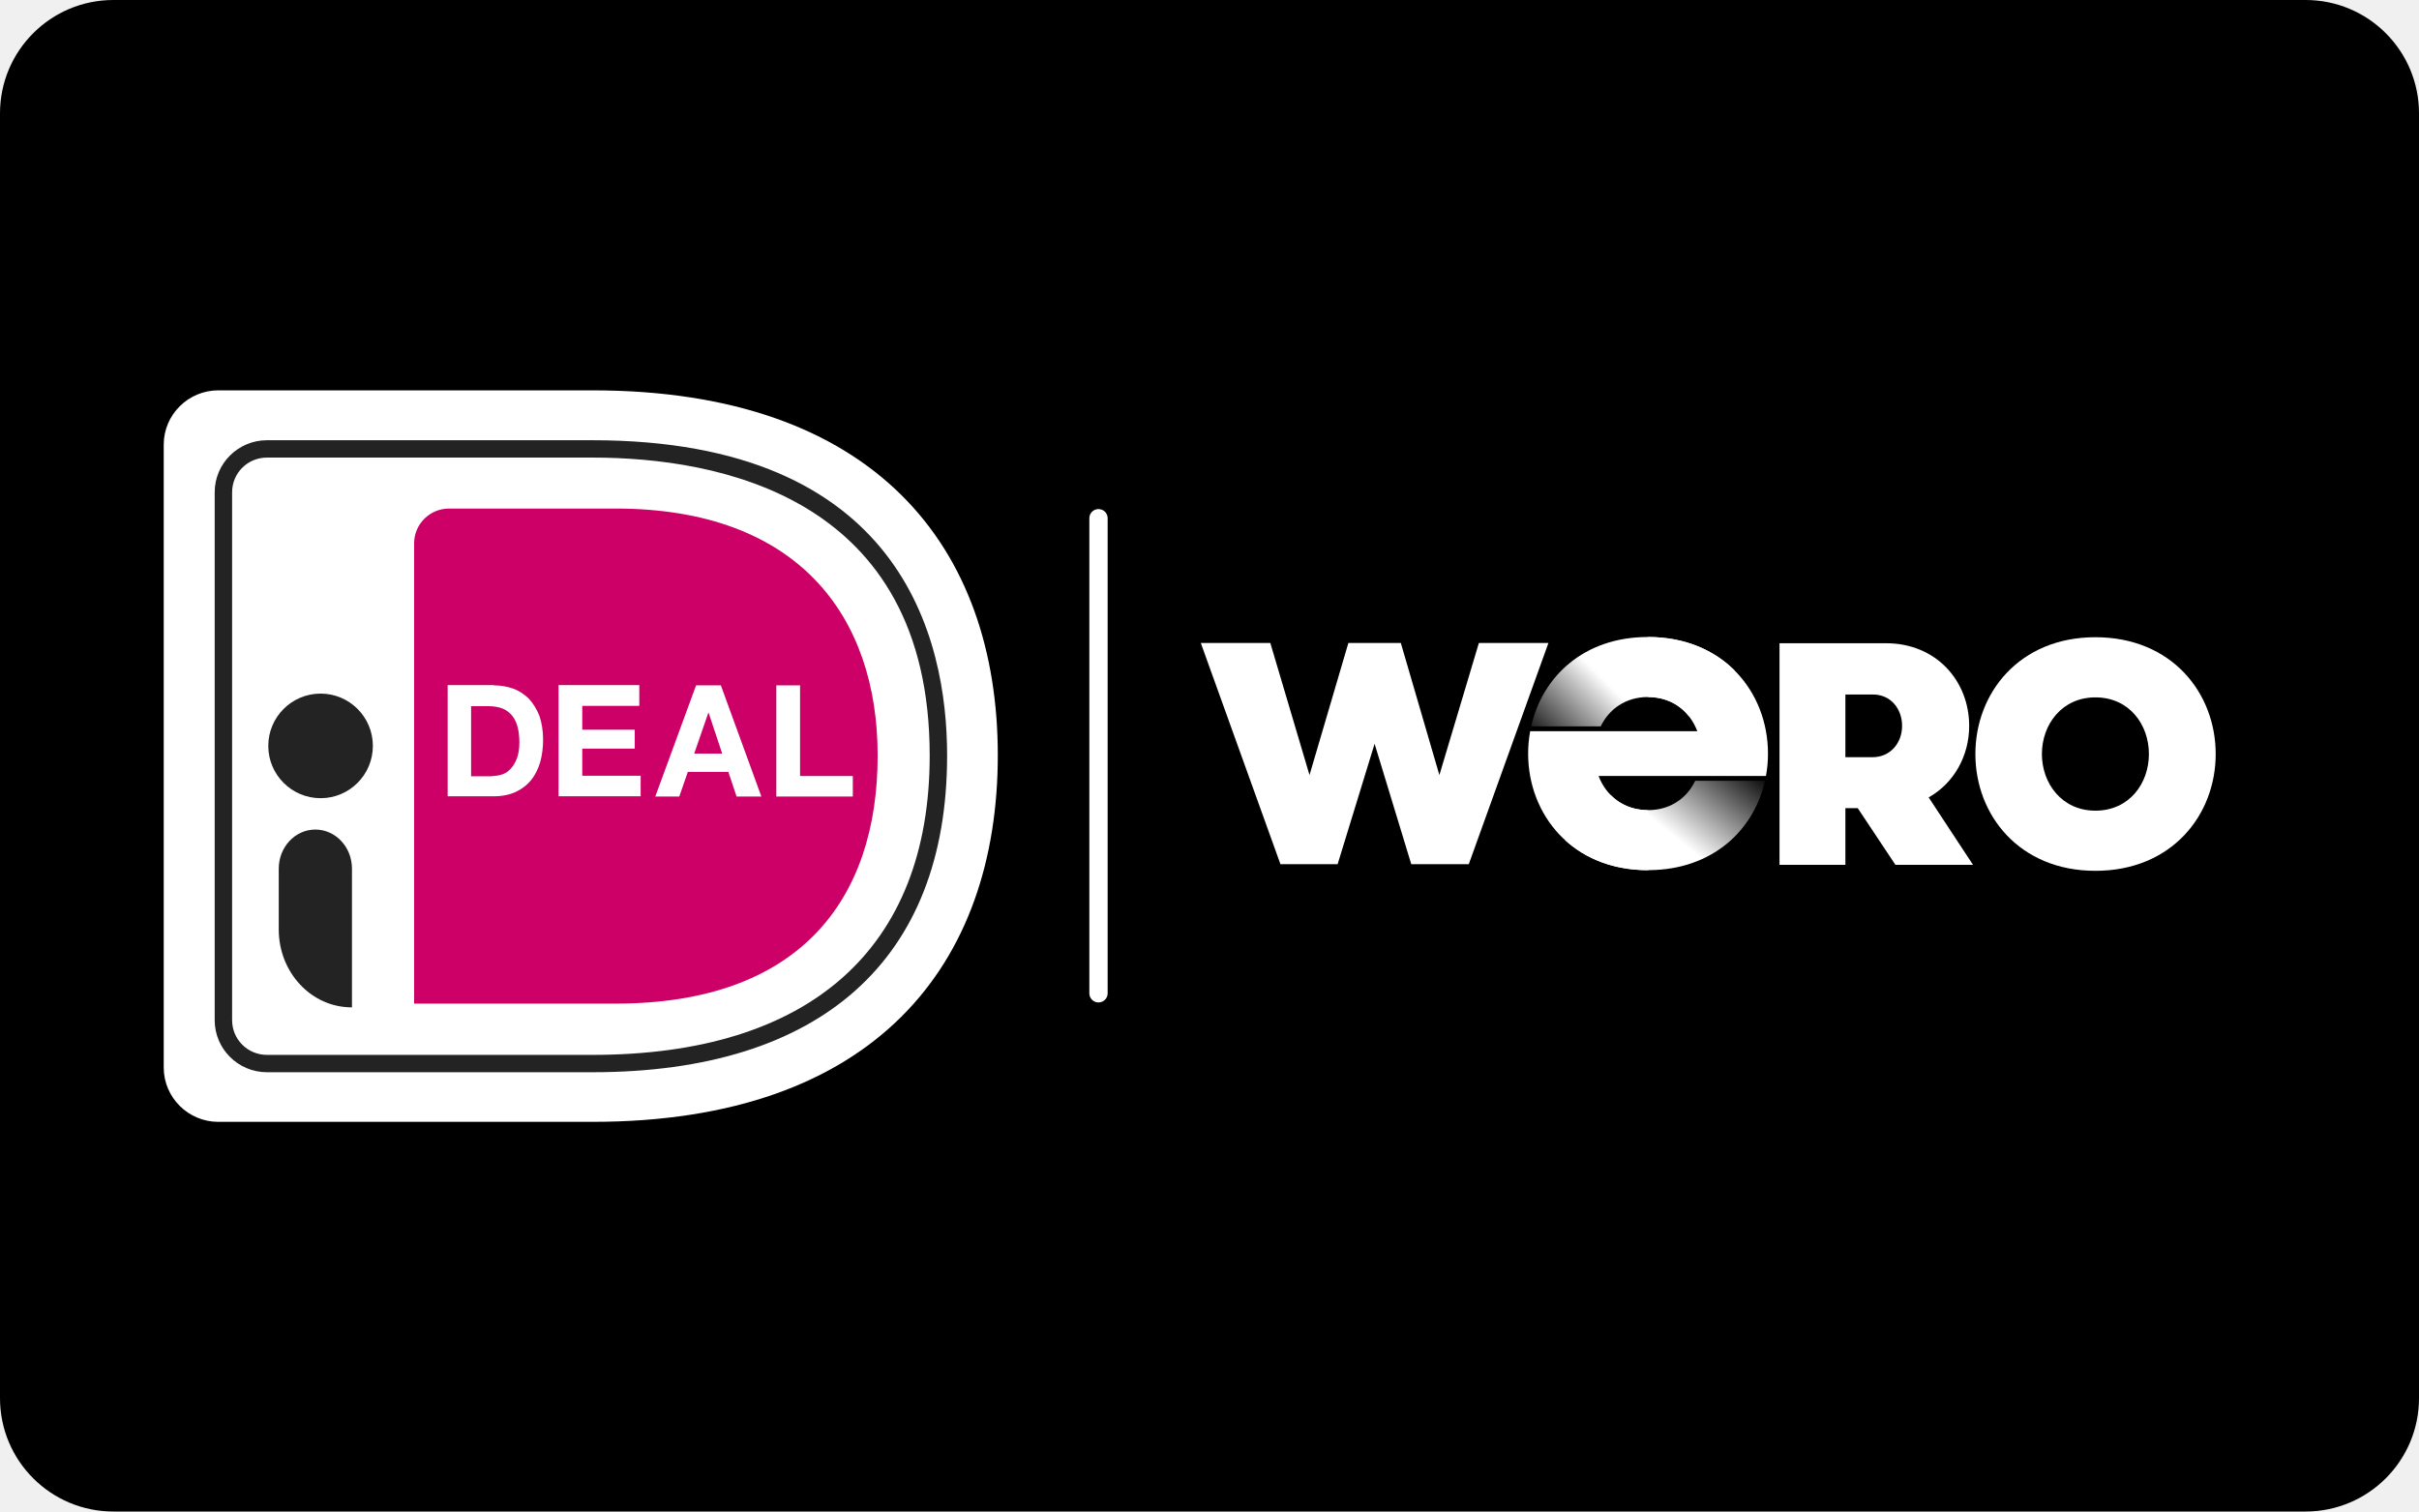
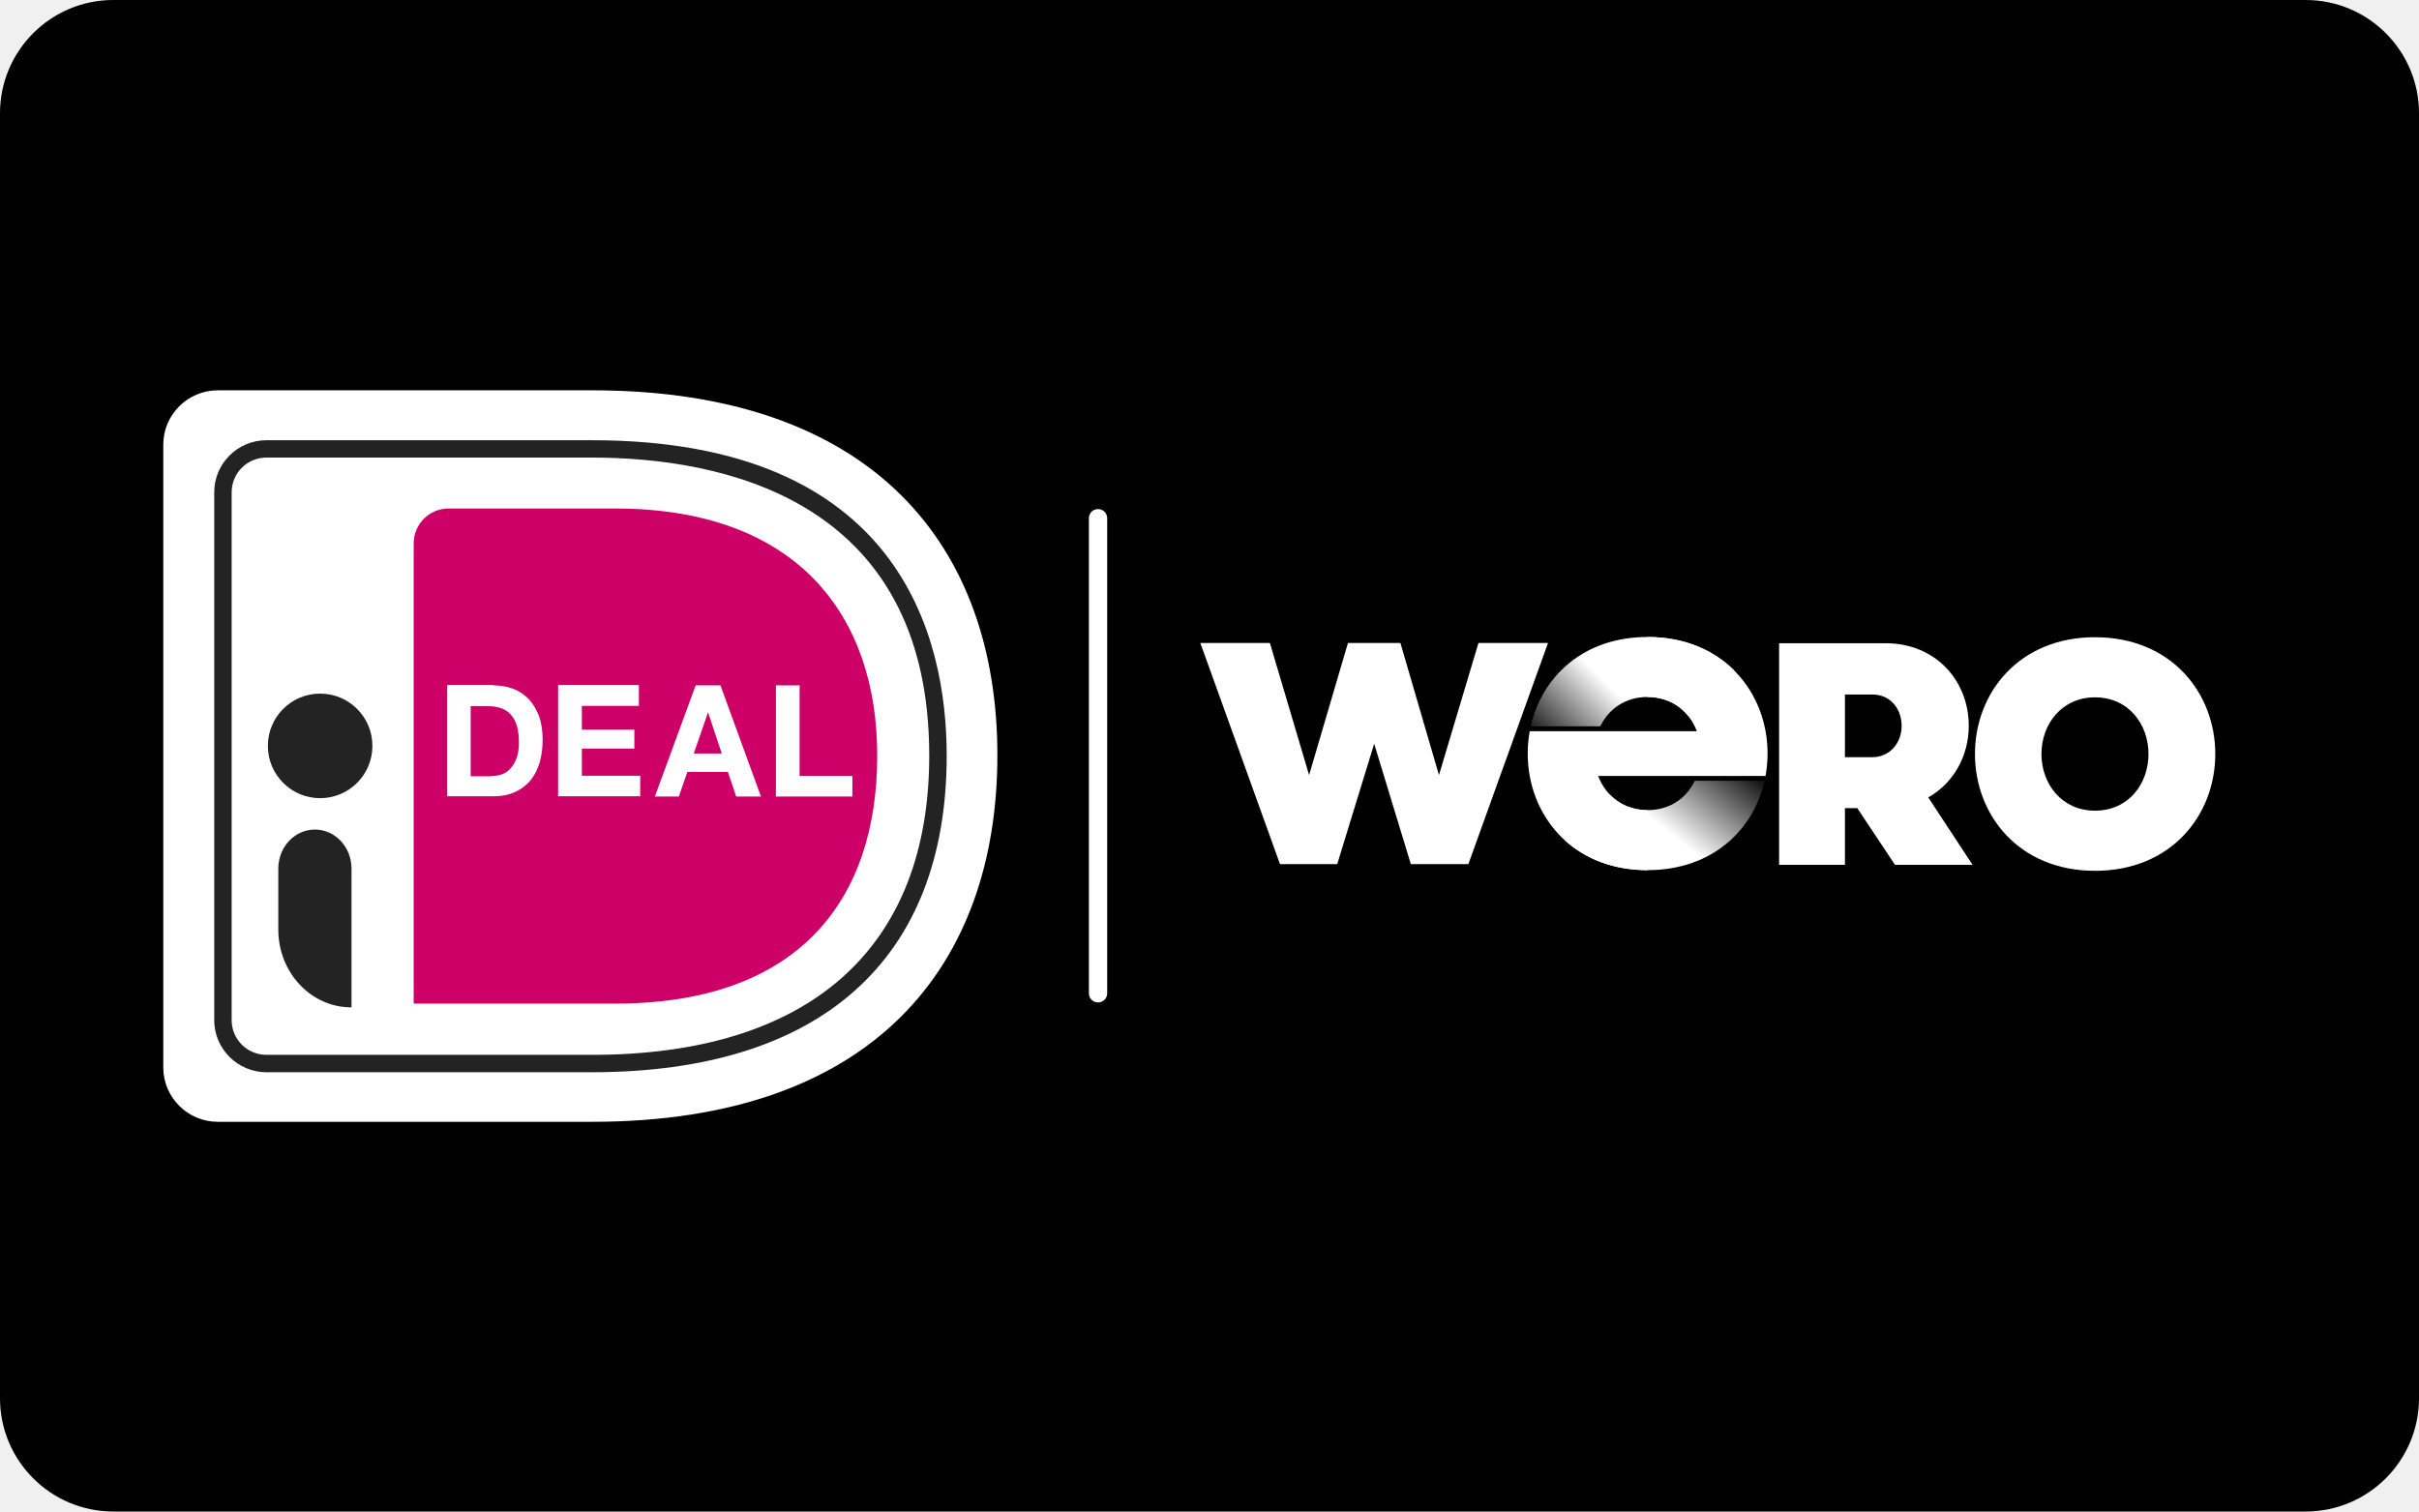
<svg xmlns="http://www.w3.org/2000/svg" width="64" height="40" viewBox="0 0 64 40" fill="none">
-   <rect width="64" height="40" rx="3" fill="black" />
-   <path d="M4.332 11.765V28.253C4.332 29.042 4.981 29.688 5.774 29.688H15.672C23.155 29.688 26.399 25.519 26.399 19.987C26.399 14.484 23.155 10.33 15.672 10.33H5.774C4.981 10.33 4.332 10.975 4.332 11.765Z" fill="white" />
-   <path d="M10.957 14.376V26.559H16.285C21.122 26.559 23.22 23.84 23.22 19.994C23.22 16.313 21.122 13.458 16.285 13.458H11.88C11.368 13.458 10.957 13.874 10.957 14.376Z" fill="#CC0066" />
-   <path fill-rule="evenodd" clip-rule="evenodd" d="M7.064 28.375H15.672C21.721 28.375 25.058 25.397 25.058 19.994C25.058 16.88 23.84 11.65 15.672 11.65H7.064C6.3 11.65 5.68 12.267 5.68 13.027V26.997C5.68 27.758 6.3 28.375 7.064 28.375ZM6.141 13.027C6.141 12.518 6.552 12.109 7.064 12.109H15.671C19.002 12.109 24.597 13.135 24.597 19.994C24.597 25.103 21.425 27.916 15.671 27.916H7.064C6.552 27.916 6.141 27.506 6.141 26.997V13.027Z" fill="#232323" />
-   <path fill-rule="evenodd" clip-rule="evenodd" d="M13.579 18.224C13.417 18.166 13.247 18.137 13.064 18.137V18.13H11.844V21.072H13.078C13.297 21.072 13.487 21.029 13.649 20.956C13.812 20.877 13.945 20.775 14.051 20.645C14.157 20.514 14.235 20.355 14.291 20.174C14.34 19.992 14.369 19.797 14.369 19.579C14.369 19.333 14.333 19.123 14.27 18.941C14.199 18.767 14.108 18.615 13.995 18.492C13.875 18.376 13.741 18.282 13.579 18.224ZM13.289 20.493C13.198 20.522 13.113 20.536 13.021 20.536V20.543H12.464V18.688H12.916C13.071 18.688 13.198 18.71 13.303 18.753C13.409 18.797 13.494 18.869 13.557 18.949C13.621 19.029 13.67 19.137 13.698 19.253C13.727 19.369 13.741 19.507 13.741 19.652C13.741 19.819 13.719 19.949 13.677 20.065C13.635 20.181 13.579 20.268 13.515 20.34C13.451 20.413 13.374 20.464 13.289 20.493Z" fill="white" />
-   <path d="M16.914 18.137V18.68H15.405V19.311H16.794V19.811H15.405V20.529H16.95V21.072H14.778V18.13H16.914V18.137Z" fill="white" />
-   <path fill-rule="evenodd" clip-rule="evenodd" d="M20.144 21.079L19.072 18.137H18.416L17.337 21.079H17.972L18.198 20.427H19.27L19.488 21.079H20.144ZM18.748 18.862L19.107 19.942H18.367L18.741 18.862H18.748Z" fill="white" />
-   <path d="M21.167 18.137V20.536H22.563V21.079H20.539V18.137H21.167Z" fill="white" />
-   <path d="M8.482 21.123C9.246 21.123 9.865 20.503 9.865 19.739C9.865 18.975 9.246 18.355 8.482 18.355C7.718 18.355 7.098 18.975 7.098 19.739C7.098 20.503 7.718 21.123 8.482 21.123Z" fill="#232323" />
-   <path d="M9.305 26.658C8.234 26.658 7.375 25.733 7.375 24.597V22.987C7.375 22.419 7.805 21.953 8.343 21.953C8.875 21.953 9.312 22.412 9.312 22.987V26.658H9.305Z" fill="#232323" />
-   <path d="M29.063 13.714V26.286" stroke="white" stroke-width="0.484" stroke-linecap="round" />
-   <path d="M52.263 19.954C52.263 18.337 53.428 16.863 55.438 16.863C57.457 16.863 58.621 18.337 58.621 19.954C58.621 21.571 57.457 23.045 55.438 23.045C53.428 23.045 52.263 21.571 52.263 19.954ZM56.854 19.954C56.854 19.175 56.335 18.455 55.438 18.455C54.55 18.455 54.023 19.175 54.023 19.954C54.023 20.733 54.551 21.453 55.438 21.453C56.335 21.453 56.854 20.733 56.854 19.954Z" fill="white" />
-   <path d="M51.027 21.102C51.697 20.725 52.099 20.005 52.099 19.209C52.099 18.028 51.236 17.022 49.896 17.022H47.081V22.886H48.824V21.387H49.151L50.147 22.886H52.2L51.027 21.102ZM49.544 20.038H48.824V18.379H49.553C50.022 18.379 50.324 18.756 50.324 19.209C50.324 19.661 50.014 20.038 49.544 20.038Z" fill="white" />
-   <path d="M39.127 17.016L38.082 20.511L37.062 17.016H35.674L34.646 20.511L33.609 17.016H31.77L33.877 22.869H35.39L36.368 19.683L37.338 22.869H38.86L40.967 17.016H39.127Z" fill="white" />
-   <path d="M43.603 21.439C43.602 21.439 43.601 21.439 43.599 21.439C42.947 21.439 42.49 21.05 42.294 20.535H46.7H46.722C46.758 20.342 46.776 20.143 46.776 19.943C46.776 18.33 45.616 16.86 43.603 16.858V18.447C44.259 18.448 44.712 18.836 44.906 19.35H40.484C40.449 19.544 40.43 19.742 40.43 19.943C40.43 21.557 41.593 23.028 43.599 23.028C43.601 23.028 43.602 23.028 43.603 23.028V21.439Z" fill="white" />
-   <path d="M43.599 23.028C43.667 23.028 43.734 23.026 43.801 23.022C44.208 23.002 44.578 22.92 44.908 22.787C45.238 22.655 45.528 22.473 45.775 22.253C46.021 22.033 46.224 21.776 46.382 21.492C46.526 21.234 46.63 20.955 46.696 20.663H44.851C44.813 20.741 44.769 20.815 44.719 20.885C44.65 20.98 44.57 21.066 44.478 21.14C44.387 21.215 44.284 21.277 44.171 21.326C44.058 21.375 43.935 21.409 43.801 21.426C43.736 21.434 43.669 21.439 43.6 21.439C43.185 21.439 42.849 21.281 42.609 21.034L41.409 22.233C41.942 22.72 42.682 23.028 43.599 23.028Z" fill="url(#paint0_linear_13268_1594)" />
-   <path d="M43.599 16.857C41.897 16.857 40.803 17.915 40.51 19.222H42.349C42.569 18.772 43.003 18.446 43.599 18.446C44.075 18.446 44.444 18.649 44.685 18.956L45.895 17.746C45.355 17.204 44.577 16.857 43.599 16.857Z" fill="url(#paint1_linear_13268_1594)" />
+   <g id="Size=Large, Name=Wero Darkmode, Outline=On">
+     <rect width="64" height="40" rx="3" fill="black" />
+     <rect x="0.5" y="0.5" width="63" height="39" rx="2.5" stroke="black" stroke-opacity="0.07" />
+     <g id="iDEAL_Wero-Lockup-Darkmode-Horizontal 1">
+       <path id="Vector" d="M4.32 11.764V28.252C4.32 29.041 4.969 29.687 5.762 29.687H15.661C23.144 29.687 26.388 25.519 26.388 19.987C26.388 14.484 23.144 10.329 15.661 10.329H5.762C4.969 10.329 4.32 10.975 4.32 11.764Z" fill="white" />
+       <path id="Vector_2" d="M10.945 14.376V26.559H16.273C21.111 26.559 23.209 23.84 23.209 19.994C23.209 16.313 21.111 13.457 16.273 13.457H11.868C11.357 13.457 10.945 13.874 10.945 14.376Z" fill="#CC0066" />
+       <path id="Vector_3" fill-rule="evenodd" clip-rule="evenodd" d="M7.052 28.375H15.66C21.709 28.375 25.047 25.397 25.047 19.994C25.047 16.88 23.828 11.65 15.66 11.65H7.052C6.288 11.65 5.668 12.267 5.668 13.027V26.997C5.668 27.758 6.288 28.375 7.052 28.375ZM6.129 13.027C6.129 12.518 6.54 12.109 7.052 12.109H15.66C18.991 12.109 24.585 13.135 24.585 19.994C24.585 25.103 21.413 27.915 15.66 27.915H7.052C6.54 27.915 6.129 27.506 6.129 26.997V13.027Z" fill="#232323" />
+       <path id="Vector_4" fill-rule="evenodd" clip-rule="evenodd" d="M13.567 18.224C13.405 18.166 13.236 18.137 13.053 18.137V18.129H11.832V21.072H13.067C13.285 21.072 13.476 21.029 13.638 20.956C13.8 20.877 13.934 20.775 14.04 20.645C14.146 20.514 14.223 20.355 14.28 20.173C14.329 19.992 14.357 19.797 14.357 19.579C14.357 19.333 14.322 19.122 14.258 18.941C14.188 18.767 14.096 18.615 13.983 18.492C13.863 18.376 13.729 18.282 13.567 18.224ZM13.278 20.492C13.186 20.521 13.101 20.536 13.01 20.536V20.543H12.453V18.688H12.904C13.059 18.688 13.186 18.709 13.292 18.753C13.398 18.796 13.482 18.869 13.546 18.949C13.609 19.028 13.659 19.137 13.687 19.253C13.715 19.369 13.729 19.507 13.729 19.652C13.729 19.818 13.708 19.949 13.666 20.065C13.623 20.181 13.567 20.268 13.503 20.34C13.44 20.413 13.363 20.463 13.278 20.492Z" fill="white" />
+       <path id="Vector_5" d="M16.903 18.137V18.68H15.394V19.311H16.783V19.811H15.394V20.529H16.938V21.072H14.766V18.129H16.903V18.137Z" fill="white" />
+       <path id="Vector_6" fill-rule="evenodd" clip-rule="evenodd" d="M20.133 21.079L19.061 18.137H18.405L17.326 21.079H17.96L18.186 20.427H19.258L19.477 21.079H20.133ZM18.736 18.861L19.096 19.941H18.355L18.729 18.861H18.736Z" fill="white" />
+       <path id="Vector_7" d="M21.155 18.137V20.536H22.552V21.079H20.528V18.137H21.155Z" fill="white" />
+       <path id="Vector_8" d="M8.47 21.122C9.234 21.122 9.853 20.503 9.853 19.739C9.853 18.974 9.234 18.355 8.47 18.355C7.706 18.355 7.087 18.974 7.087 19.739C7.087 20.503 7.706 21.122 8.47 21.122Z" fill="#232323" />
+       <path id="Vector_9" d="M9.293 26.658C8.223 26.658 7.363 25.733 7.363 24.597V22.987C7.363 22.419 7.793 21.953 8.332 21.953C8.864 21.953 9.3 22.412 9.3 22.987V26.658H9.293Z" fill="#232323" />
+       <path id="Vector_10" d="M29.051 13.714V26.286" stroke="white" stroke-width="0.484" stroke-linecap="round" />
+       <path id="Vector_11" d="M52.252 19.954C52.252 18.337 53.416 16.863 55.427 16.863C57.446 16.863 58.61 18.337 58.61 19.954C58.61 21.57 57.446 23.045 55.427 23.045C53.416 23.045 52.252 21.57 52.252 19.954ZM56.843 19.954C56.843 19.175 56.323 18.454 55.427 18.454C54.539 18.454 54.011 19.175 54.011 19.954C54.011 20.733 54.539 21.453 55.427 21.453C56.323 21.453 56.843 20.733 56.843 19.954Z" fill="white" />
+       <path id="Vector_12" d="M51.016 21.102C51.686 20.725 52.088 20.004 52.088 19.208C52.088 18.027 51.225 17.022 49.885 17.022H47.07V22.886H48.812V21.387H49.139L50.136 22.886H52.188L51.016 21.102ZM49.533 20.038H48.812V18.379H49.541C50.011 18.379 50.312 18.756 50.312 19.208C50.312 19.66 50.002 20.038 49.533 20.038Z" fill="white" />
+       <path id="Vector_13" d="M39.116 17.016L38.071 20.511L37.051 17.016H35.663L34.635 20.511L33.598 17.016H31.758L33.865 22.868H35.379L36.357 19.683L37.327 22.868H38.849L40.956 17.016H39.116Z" fill="white" />
+       <path id="Vector_14" d="M43.592 21.439C43.591 21.439 43.589 21.439 43.588 21.439C42.936 21.439 42.479 21.05 42.283 20.535H46.689H46.711C46.746 20.341 46.765 20.143 46.765 19.942C46.765 18.33 45.604 16.86 43.592 16.857V18.446C44.248 18.448 44.7 18.836 44.894 19.35H40.472C40.437 19.544 40.419 19.742 40.419 19.943C40.419 21.556 41.581 23.028 43.588 23.028C43.589 23.028 43.591 23.028 43.592 23.028V21.439Z" fill="white" />
+       <path id="Vector_15" d="M43.588 23.027C43.656 23.027 43.723 23.025 43.789 23.022C44.197 23.002 44.567 22.919 44.897 22.787C45.227 22.655 45.517 22.473 45.763 22.253C46.01 22.033 46.213 21.775 46.371 21.492C46.514 21.234 46.619 20.954 46.685 20.663H44.84C44.802 20.741 44.758 20.815 44.708 20.884C44.639 20.98 44.558 21.066 44.467 21.14C44.375 21.214 44.273 21.277 44.16 21.326C44.046 21.374 43.923 21.409 43.79 21.426C43.725 21.434 43.658 21.439 43.588 21.439C43.173 21.439 42.837 21.281 42.597 21.033L41.398 22.233C41.931 22.72 42.671 23.027 43.588 23.027Z" fill="url(#paint0_linear_13268_1661)" />
+       <path id="Vector_16" d="M43.588 16.857C41.886 16.857 40.791 17.915 40.498 19.221H42.338C42.558 18.771 42.991 18.445 43.588 18.445C44.063 18.445 44.432 18.649 44.673 18.956L45.884 17.745C45.343 17.204 44.566 16.857 43.588 16.857Z" fill="url(#paint1_linear_13268_1661)" />
+     </g>
+   </g>
  <defs>
-     <linearGradient id="paint0_linear_13268_1594" x1="45.768" y1="19.578" x2="43.053" y2="22.941" gradientUnits="userSpaceOnUse">
+     <linearGradient id="paint0_linear_13268_1661" x1="45.756" y1="19.578" x2="43.041" y2="22.941" gradientUnits="userSpaceOnUse">
      <stop offset="0.024" stop-color="white" stop-opacity="0" />
      <stop offset="0.676" stop-color="white" />
    </linearGradient>
-     <linearGradient id="paint1_linear_13268_1594" x1="41.017" y1="20.331" x2="43.807" y2="17.541" gradientUnits="userSpaceOnUse">
+     <linearGradient id="paint1_linear_13268_1661" x1="41.006" y1="20.331" x2="43.795" y2="17.541" gradientUnits="userSpaceOnUse">
      <stop offset="0.024" stop-color="white" stop-opacity="0" />
      <stop offset="0.676" stop-color="white" />
    </linearGradient>
  </defs>
</svg>
